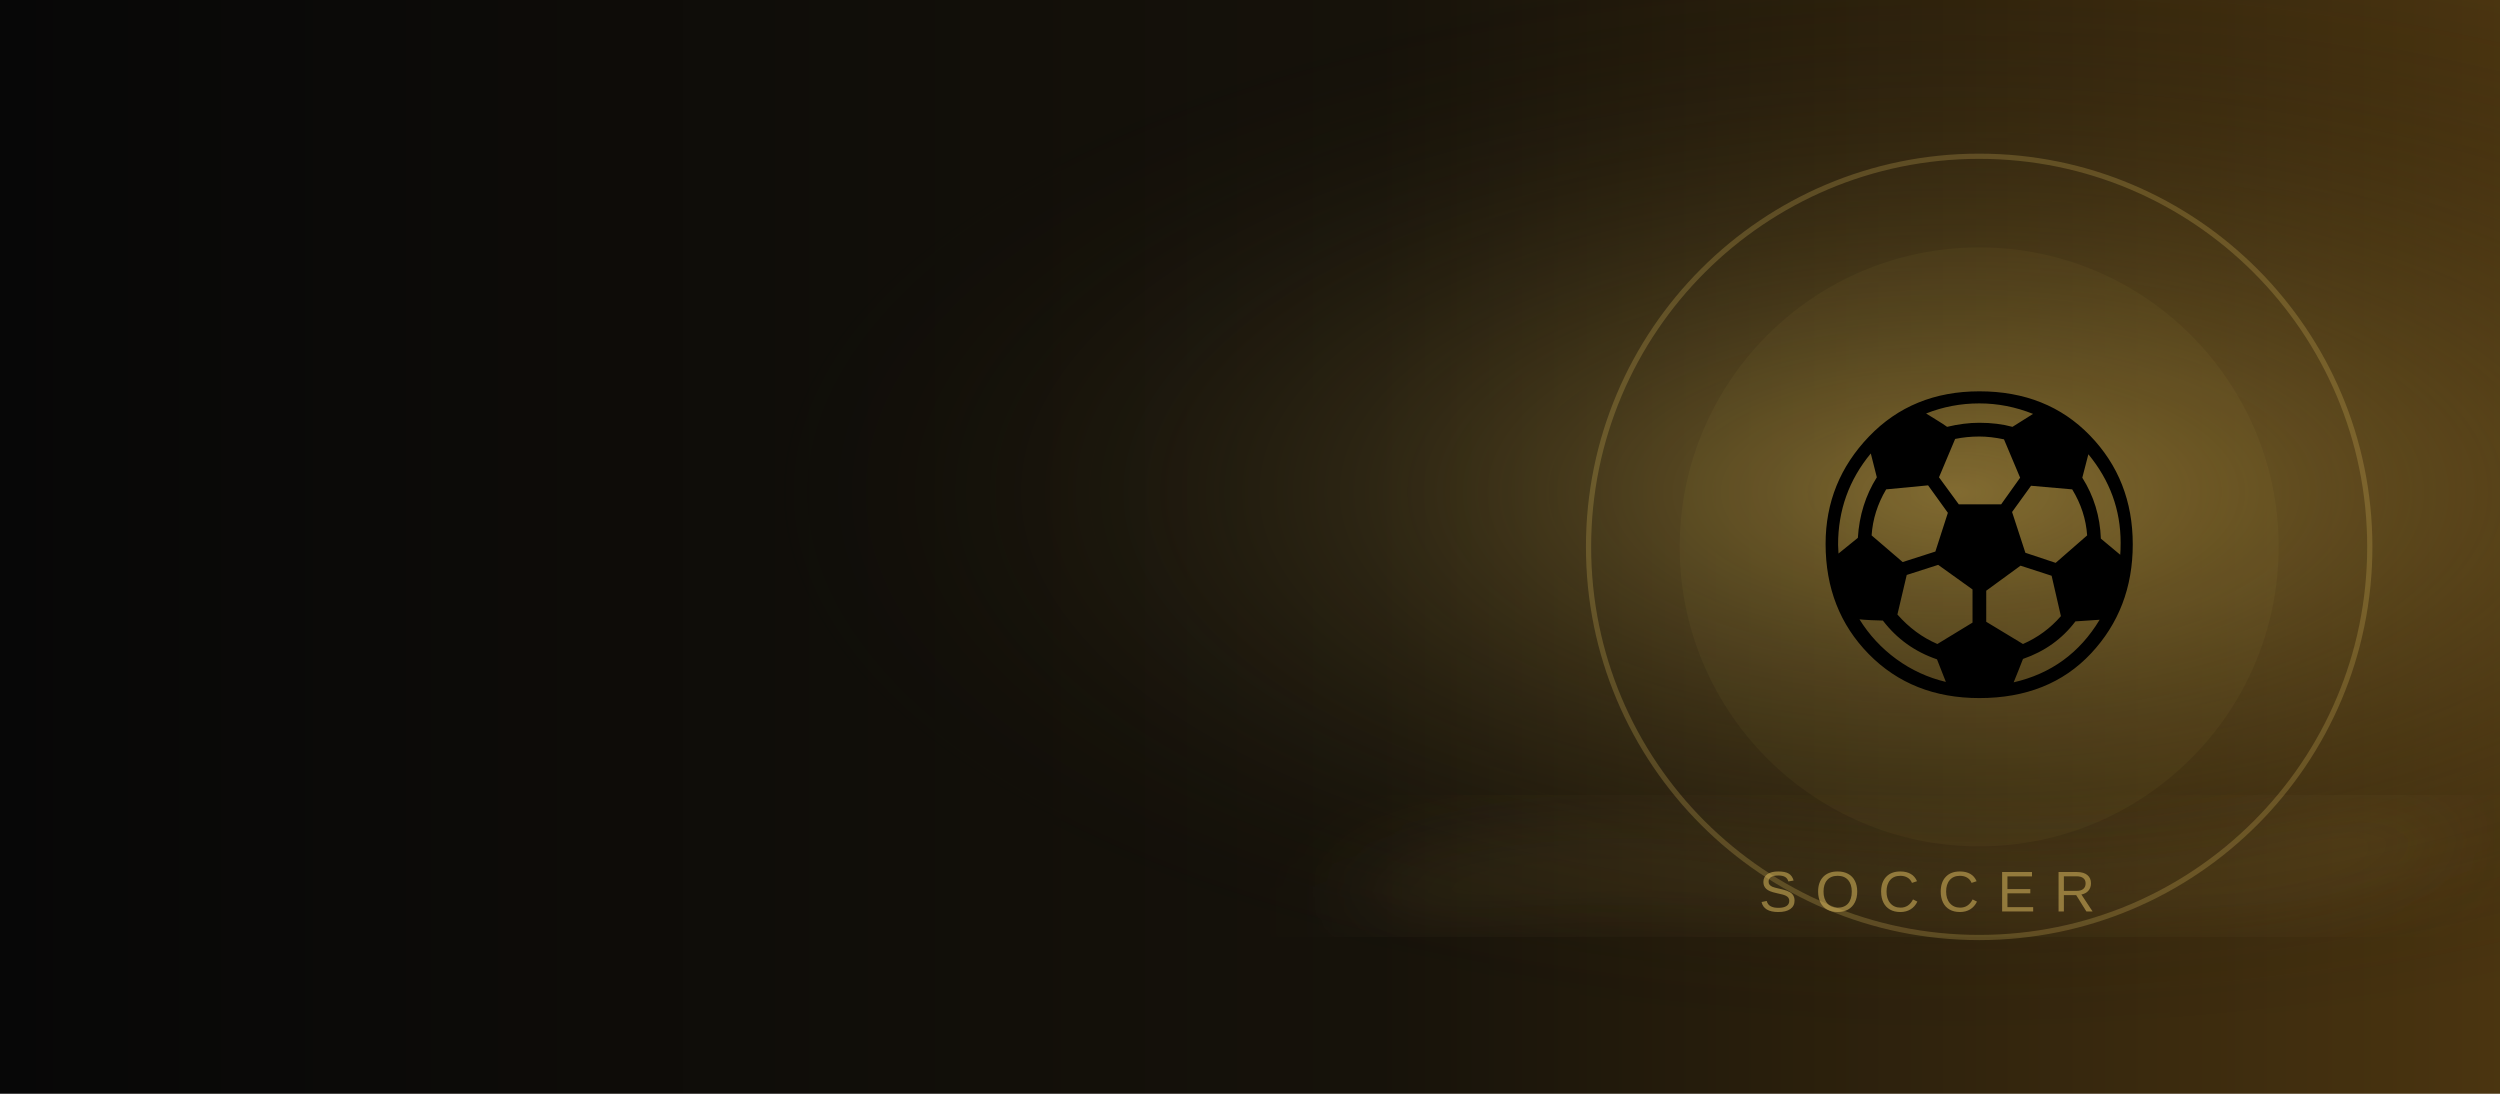
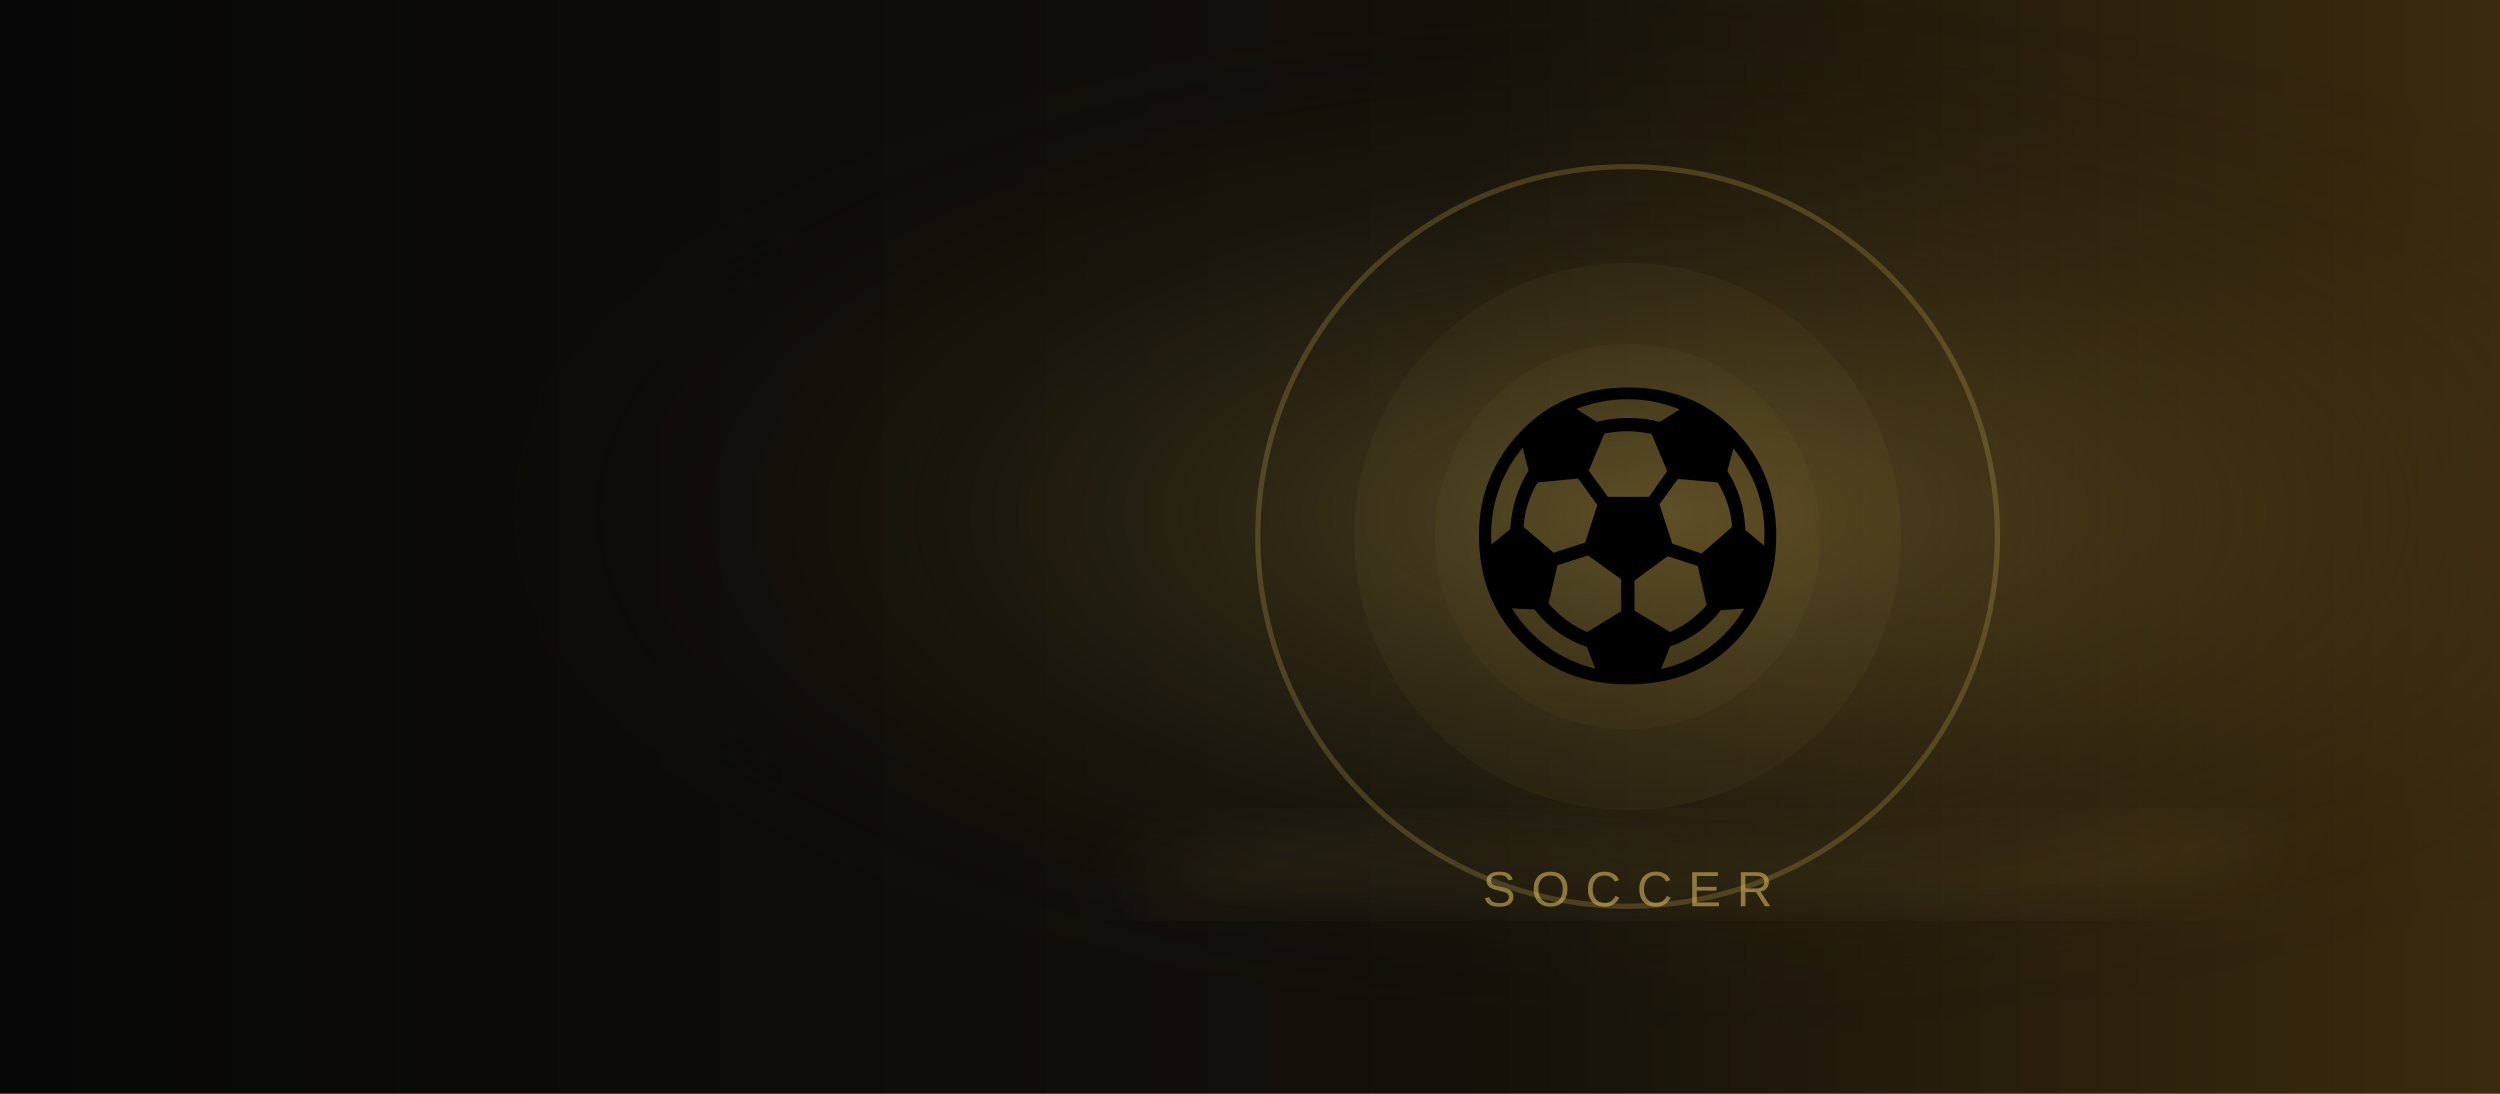
<svg xmlns="http://www.w3.org/2000/svg" width="960" height="420" viewBox="0 0 960 420">
  <defs>
    <linearGradient id="g" x1="0" x2="1">
      <stop stop-color="#070707" />
-       <stop offset=".55" stop-color="#16120a" />
-       <stop offset="1" stop-color="#4b3510" />
+       <stop offset=".58" stop-color="#131009" />
+       <stop offset="1" stop-color="#3b2b0e" />
    </linearGradient>
-     <radialGradient id="r" cx="78%" cy="45%">
-       <stop stop-color="#e8c45d" stop-opacity=".42" />
+     <radialGradient id="r" cx="66%" cy="47%">
+       <stop stop-color="#e8c45d" stop-opacity=".28" />
      <stop offset="1" stop-color="#000" stop-opacity="0" />
    </radialGradient>
-     <filter id="blur">
-       <feGaussianBlur stdDeviation="18" />
+     <filter id="glow">
+       <feGaussianBlur stdDeviation="16" />
    </filter>
  </defs>
  <rect width="960" height="420" fill="url(#g)" />
  <rect width="960" height="420" fill="url(#r)" />
-   <circle cx="760" cy="210" r="150" fill="none" stroke="#d9b85d" stroke-opacity=".25" stroke-width="2" />
-   <circle cx="760" cy="210" r="115" fill="#d9b85d" fill-opacity=".05" />
-   <text x="760" y="260" text-anchor="middle" font-size="155" font-family="Arial, sans-serif">⚽</text>
-   <text x="740" y="350" text-anchor="middle" font-size="22" letter-spacing="7" fill="#d9b85d" fill-opacity=".55" font-family="Arial, sans-serif">SOCCER</text>
-   <path d="M520 355 C650 300 780 390 940 310" fill="none" stroke="#d9b85d" stroke-opacity=".13" stroke-width="24" filter="url(#blur)" />
+   <circle cx="625" cy="206" r="142" fill="none" stroke="#d9b85d" stroke-opacity=".23" stroke-width="2" />
+   <circle cx="625" cy="206" r="105" fill="#d9b85d" fill-opacity=".045" />
+   <circle cx="625" cy="206" r="74" fill="#d9b85d" fill-opacity=".04" />
+   <text x="625" y="255" text-anchor="middle" font-size="150" font-family="Apple Color Emoji,Segoe UI Emoji,Arial,sans-serif">⚽</text>
+   <text x="625" y="348" text-anchor="middle" font-size="19" letter-spacing="6" fill="#d9b85d" fill-opacity=".58" font-family="Arial,sans-serif">SOCCER</text>
+   <path d="M440 350 C555 300 700 382 865 314" fill="none" stroke="#d9b85d" stroke-opacity=".11" stroke-width="22" filter="url(#glow)" />
</svg>
